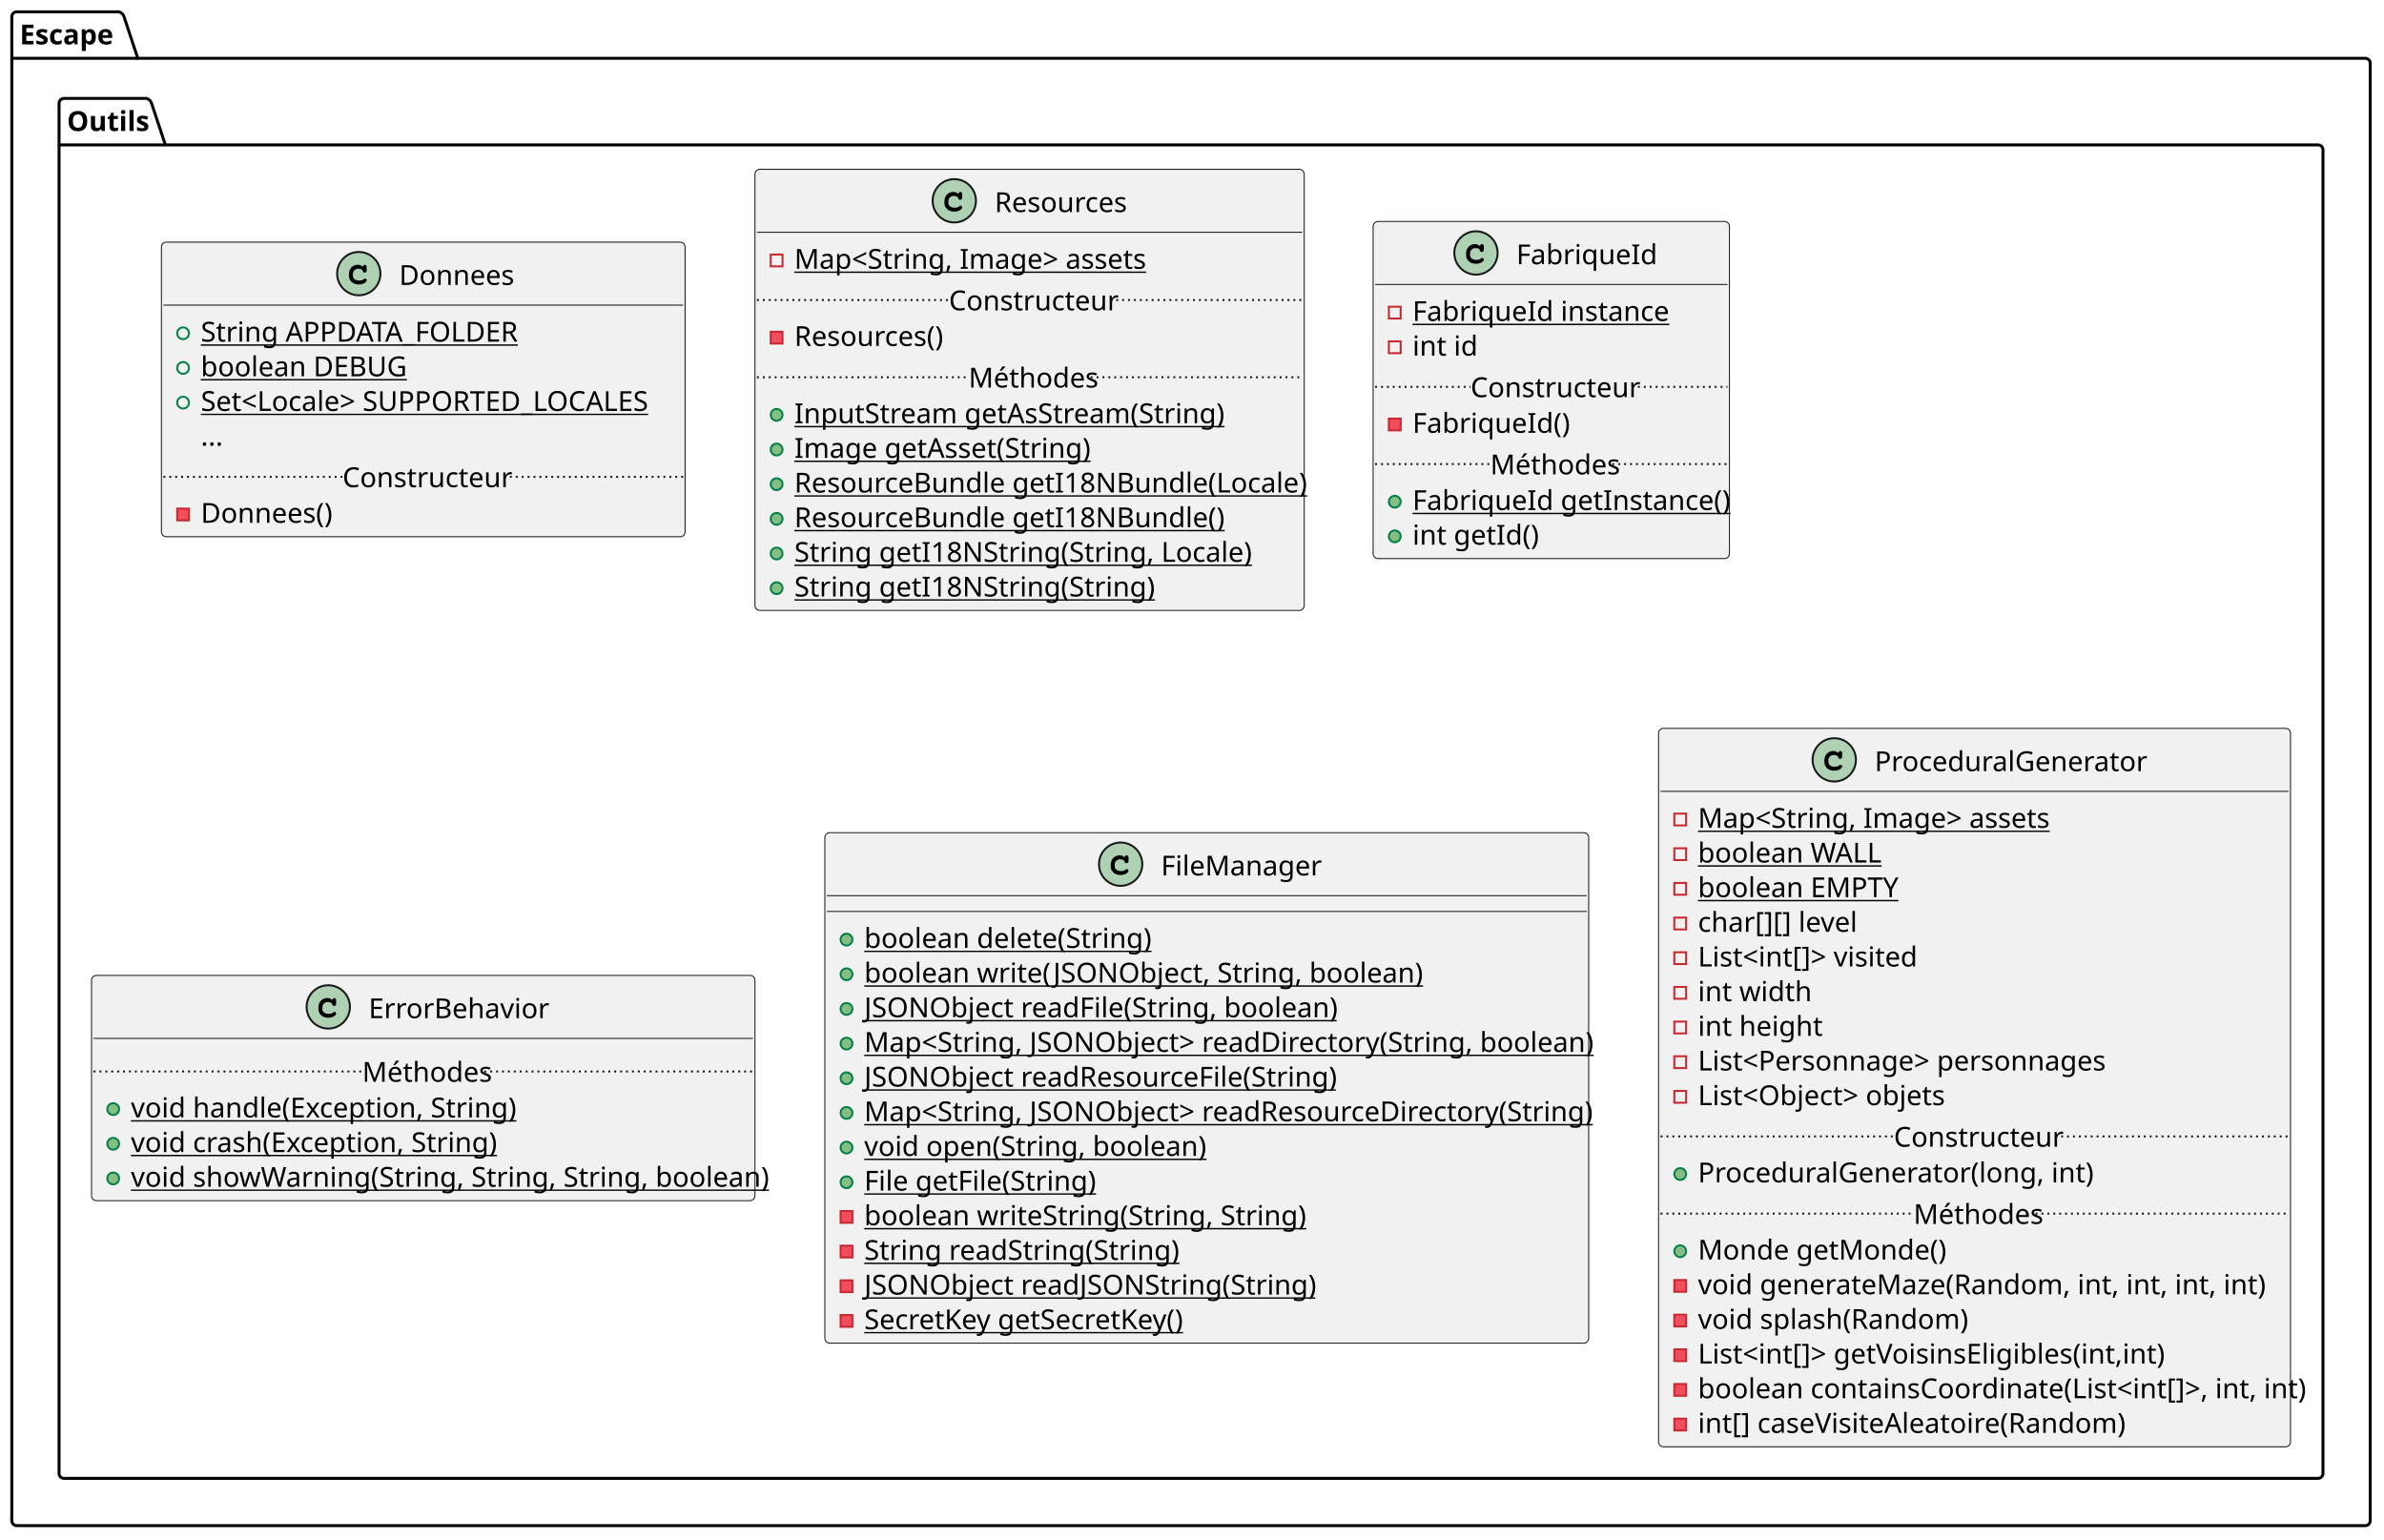
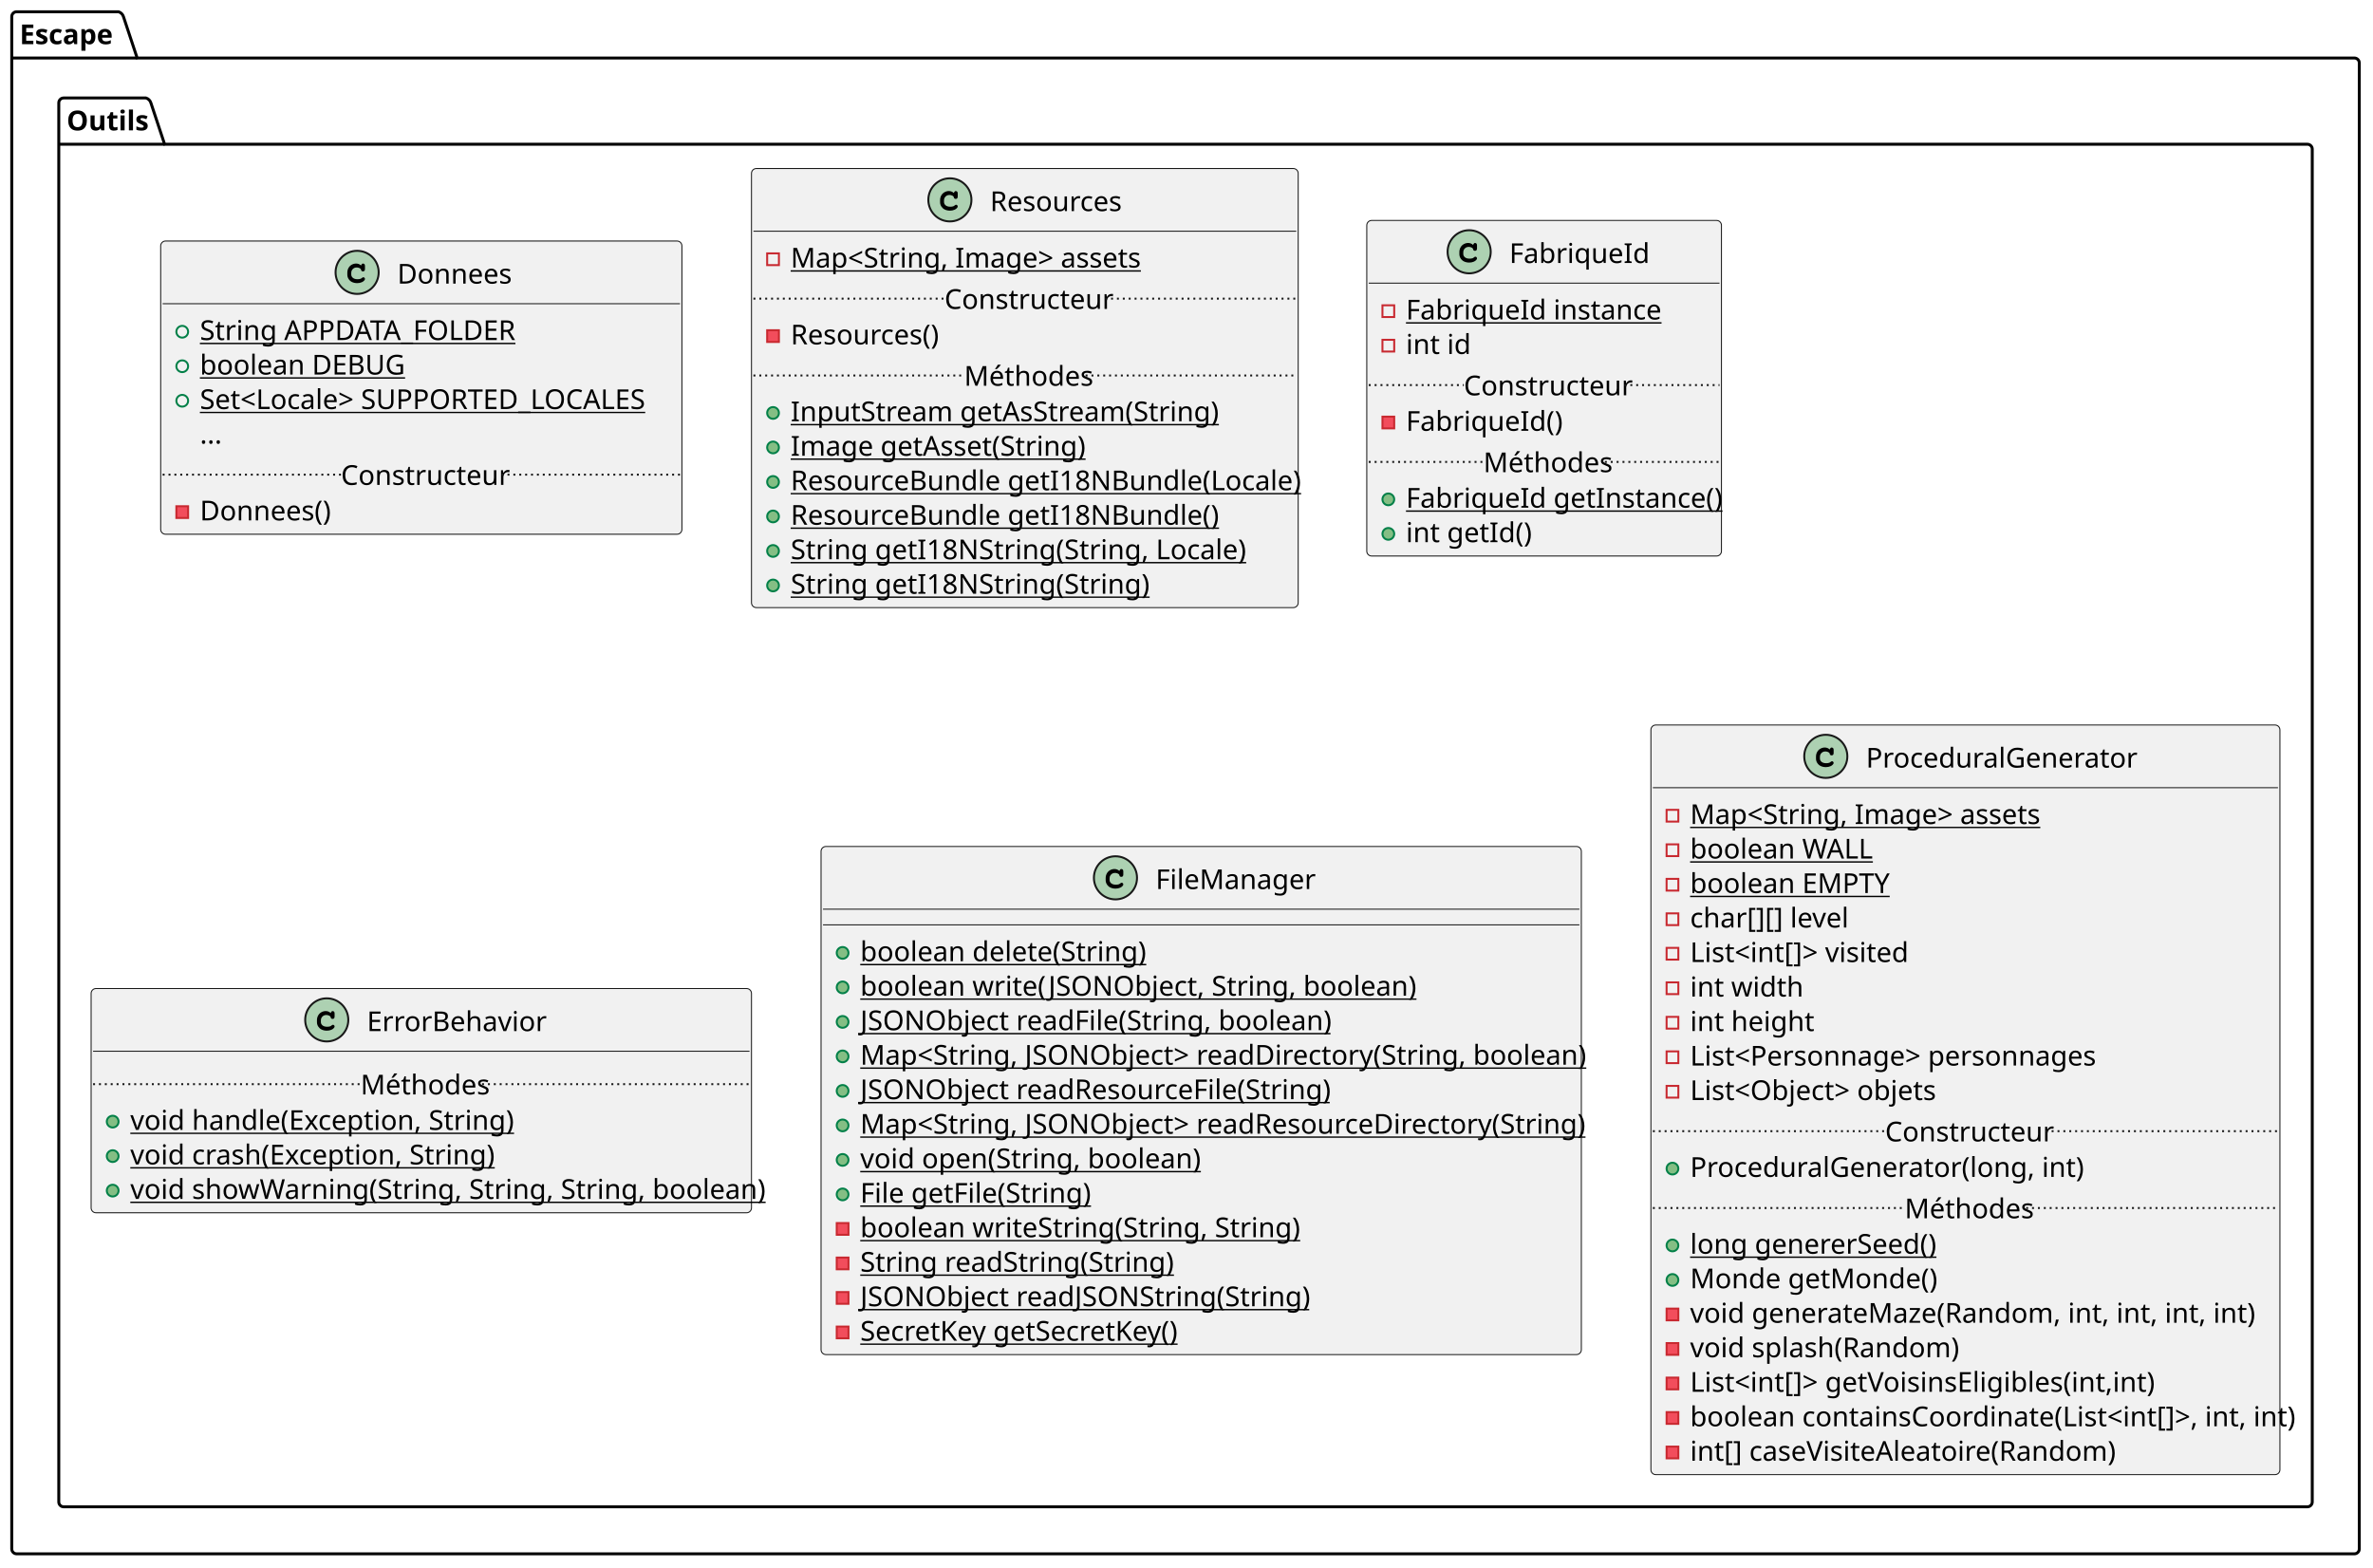
- <svg xmlns="http://www.w3.org/2000/svg" contentStyleType="text/css" height="782px" preserveAspectRatio="none" style="width:1211px;height:782px;background:#FFFFFF;" version="1.1" viewBox="0 0 1211 782" width="1211px" zoomAndPan="magnify">
+ <svg xmlns="http://www.w3.org/2000/svg" contentStyleType="text/css" height="800px" preserveAspectRatio="none" style="width:1211px;height:800px;background:#FFFFFF;" version="1.1" viewBox="0 0 1211 800" width="1211px" zoomAndPan="magnify">
  <defs />
  <g>
    <g id="cluster_Escape">
-       <path d="M8.5,6 L60.5,6 A3.75,3.75 0 0 1 63,8.5 L70,29.609 L1201.5,29.609 A2.5,2.5 0 0 1 1204,32.109 L1204,772.5 A2.5,2.5 0 0 1 1201.5,775 L8.5,775 A2.5,2.5 0 0 1 6,772.5 L6,8.5 A2.5,2.5 0 0 1 8.5,6 " fill="none" style="stroke:#000000;stroke-width:1.5;" />
+       <path d="M8.5,6 L60.5,6 A3.75,3.75 0 0 1 63,8.5 L70,29.609 L1201.5,29.609 A2.5,2.5 0 0 1 1204,32.109 L1204,790.5 A2.5,2.5 0 0 1 1201.5,793 L8.5,793 A2.5,2.5 0 0 1 6,790.5 L6,8.5 A2.5,2.5 0 0 1 8.5,6 " fill="none" style="stroke:#000000;stroke-width:1.5;" />
      <line style="stroke:#000000;stroke-width:1.5;" x1="6" x2="70" y1="29.609" y2="29.609" />
      <text fill="#000000" font-family="sans-serif" font-size="14" font-weight="bold" lengthAdjust="spacing" textLength="51" x="10" y="22.533">Escape</text>
    </g>
    <g id="cluster_Outils">
-       <path d="M32.5,50 L74.5,50 A3.75,3.75 0 0 1 77,52.5 L84,73.609 L1177.5,73.609 A2.5,2.5 0 0 1 1180,76.109 L1180,748.5 A2.5,2.5 0 0 1 1177.5,751 L32.5,751 A2.5,2.5 0 0 1 30,748.5 L30,52.5 A2.5,2.5 0 0 1 32.5,50 " fill="none" style="stroke:#000000;stroke-width:1.5;" />
+       <path d="M32.5,50 L74.5,50 A3.75,3.75 0 0 1 77,52.5 L84,73.609 L1177.5,73.609 A2.5,2.5 0 0 1 1180,76.109 L1180,766.5 A2.5,2.5 0 0 1 1177.5,769 L32.5,769 A2.5,2.5 0 0 1 30,766.5 L30,52.5 A2.5,2.5 0 0 1 32.5,50 " fill="none" style="stroke:#000000;stroke-width:1.5;" />
      <line style="stroke:#000000;stroke-width:1.5;" x1="30" x2="84" y1="73.609" y2="73.609" />
      <text fill="#000000" font-family="sans-serif" font-size="14" font-weight="bold" lengthAdjust="spacing" textLength="41" x="34" y="66.533">Outils</text>
    </g>
    <g id="elem_Donnees">
      <rect codeLine="3" fill="#F1F1F1" height="149.656" id="Donnees" rx="2.5" ry="2.5" style="stroke:#181818;stroke-width:0.5;" width="266" x="82" y="123" />
      <ellipse cx="182.25" cy="139" fill="#ADD1B2" rx="11" ry="11" style="stroke:#181818;stroke-width:1.0;" />
      <path d="M184.25,135.5 Q184.453,135 184.688,134.75 Q184.922,134.5 185.188,134.5 Q185.656,134.5 185.953,134.781 Q186.25,135.062 186.25,135.719 L186.25,137.281 Q186.25,137.938 185.969,138.219 Q185.688,138.5 185.25,138.5 Q184.859,138.5 184.609,138.328 Q184.359,138.156 184.25,137.703 Q184.203,137.391 184.031,137.219 Q183.719,136.891 183.156,136.703 Q182.594,136.5 182.031,136.5 Q181.328,136.5 180.734,136.781 Q180.156,137.062 179.703,137.688 Q179.25,138.312 179.25,139.172 L179.25,140.094 Q179.25,141.125 180.094,141.812 Q180.938,142.5 182.438,142.5 Q183.328,142.5 183.953,142.297 Q184.312,142.188 184.719,141.828 Q184.984,141.625 185.125,141.562 Q185.266,141.5 185.438,141.5 Q185.766,141.5 186,141.766 Q186.25,142.016 186.25,142.375 Q186.25,142.719 185.906,143.125 Q185.406,143.719 184.609,144.047 Q183.562,144.5 182.281,144.5 Q180.781,144.5 179.578,143.906 Q178.609,143.438 177.922,142.422 Q177.25,141.406 177.25,140.203 L177.25,139.109 Q177.25,137.859 177.844,136.766 Q178.453,135.672 179.5,135.094 Q180.562,134.5 181.75,134.5 Q182.469,134.5 183.094,134.75 Q183.719,135 184.25,135.5 Z " fill="#000000" />
      <text fill="#000000" font-family="sans-serif" font-size="14" lengthAdjust="spacing" textLength="57" x="202.75" y="144.728">Donnees</text>
      <line style="stroke:#181818;stroke-width:0.5;" x1="83" x2="347" y1="155" y2="155" />
      <ellipse cx="93" cy="169.305" fill="none" rx="3" ry="3" style="stroke:#038048;stroke-width:1.0;" />
      <text fill="#000000" font-family="sans-serif" font-size="14" lengthAdjust="spacing" text-decoration="underline" textLength="170" x="102" y="173.533">String APPDATA_FOLDER</text>
      <ellipse cx="93" cy="186.914" fill="none" rx="3" ry="3" style="stroke:#038048;stroke-width:1.0;" />
      <text fill="#000000" font-family="sans-serif" font-size="14" lengthAdjust="spacing" text-decoration="underline" textLength="103" x="102" y="191.143">boolean DEBUG</text>
      <ellipse cx="93" cy="204.523" fill="none" rx="3" ry="3" style="stroke:#038048;stroke-width:1.0;" />
      <text fill="#000000" font-family="sans-serif" font-size="14" lengthAdjust="spacing" text-decoration="underline" textLength="240" x="102" y="208.752">Set&lt;Locale&gt; SUPPORTED_LOCALES</text>
      <text fill="#000000" font-family="sans-serif" font-size="14" lengthAdjust="spacing" textLength="12" x="102" y="226.361">...</text>
      <rect fill="#F24D5C" height="6" style="stroke:#C82930;stroke-width:1.0;" width="6" x="90" y="258.352" />
      <text fill="#000000" font-family="sans-serif" font-size="14" lengthAdjust="spacing" textLength="67" x="102" y="265.58">Donnees()</text>
      <line style="stroke:#181818;stroke-width:1.0;stroke-dasharray:1.0,2.0;" x1="83" x2="174" y1="242.242" y2="242.242" />
      <text fill="#000000" font-family="sans-serif" font-size="14" lengthAdjust="spacing" textLength="82" x="174" y="247.471">Constructeur</text>
      <line style="stroke:#181818;stroke-width:1.0;stroke-dasharray:1.0,2.0;" x1="256" x2="347" y1="242.242" y2="242.242" />
    </g>
    <g id="elem_Resources">
      <rect codeLine="12" fill="#F1F1F1" height="224.094" id="Resources" rx="2.5" ry="2.5" style="stroke:#181818;stroke-width:0.5;" width="279" x="383.5" y="86" />
      <ellipse cx="484.75" cy="102" fill="#ADD1B2" rx="11" ry="11" style="stroke:#181818;stroke-width:1.0;" />
      <path d="M486.75,98.5 Q486.953,98 487.188,97.75 Q487.422,97.5 487.688,97.5 Q488.156,97.5 488.453,97.781 Q488.75,98.062 488.75,98.719 L488.75,100.281 Q488.75,100.938 488.469,101.219 Q488.188,101.5 487.75,101.5 Q487.359,101.5 487.109,101.328 Q486.859,101.156 486.75,100.703 Q486.703,100.391 486.531,100.219 Q486.219,99.891 485.656,99.703 Q485.094,99.5 484.531,99.5 Q483.828,99.5 483.234,99.781 Q482.656,100.062 482.203,100.688 Q481.75,101.312 481.75,102.172 L481.75,103.094 Q481.75,104.125 482.594,104.812 Q483.438,105.5 484.938,105.5 Q485.828,105.5 486.453,105.297 Q486.812,105.188 487.219,104.828 Q487.484,104.625 487.625,104.562 Q487.766,104.5 487.938,104.5 Q488.266,104.5 488.5,104.766 Q488.75,105.016 488.75,105.375 Q488.75,105.719 488.406,106.125 Q487.906,106.719 487.109,107.047 Q486.062,107.5 484.781,107.5 Q483.281,107.5 482.078,106.906 Q481.109,106.438 480.422,105.422 Q479.75,104.406 479.75,103.203 L479.75,102.109 Q479.75,100.859 480.344,99.766 Q480.953,98.672 482,98.094 Q483.062,97.5 484.25,97.5 Q484.969,97.5 485.594,97.75 Q486.219,98 486.75,98.5 Z " fill="#000000" />
      <text fill="#000000" font-family="sans-serif" font-size="14" lengthAdjust="spacing" textLength="68" x="505.25" y="107.728">Resources</text>
      <line style="stroke:#181818;stroke-width:0.5;" x1="384.5" x2="661.5" y1="118" y2="118" />
      <rect fill="none" height="6" style="stroke:#C82930;stroke-width:1.0;" width="6" x="391.5" y="129.305" />
      <text fill="#000000" font-family="sans-serif" font-size="14" lengthAdjust="spacing" text-decoration="underline" textLength="171" x="403.5" y="136.533">Map&lt;String, Image&gt; assets</text>
      <rect fill="#F24D5C" height="6" style="stroke:#C82930;stroke-width:1.0;" width="6" x="391.5" y="168.523" />
      <text fill="#000000" font-family="sans-serif" font-size="14" lengthAdjust="spacing" textLength="78" x="403.5" y="175.752">Resources()</text>
      <line style="stroke:#181818;stroke-width:1.0;stroke-dasharray:1.0,2.0;" x1="384.5" x2="482" y1="152.414" y2="152.414" />
      <text fill="#000000" font-family="sans-serif" font-size="14" lengthAdjust="spacing" textLength="82" x="482" y="157.643">Constructeur</text>
      <line style="stroke:#181818;stroke-width:1.0;stroke-dasharray:1.0,2.0;" x1="564" x2="661.5" y1="152.414" y2="152.414" />
      <ellipse cx="394.5" cy="210.742" fill="#84BE84" rx="3" ry="3" style="stroke:#038048;stroke-width:1.0;" />
      <text fill="#000000" font-family="sans-serif" font-size="14" lengthAdjust="spacing" text-decoration="underline" textLength="208" x="403.5" y="214.971">InputStream getAsStream(String)</text>
      <ellipse cx="394.5" cy="228.352" fill="#84BE84" rx="3" ry="3" style="stroke:#038048;stroke-width:1.0;" />
      <text fill="#000000" font-family="sans-serif" font-size="14" lengthAdjust="spacing" text-decoration="underline" textLength="144" x="403.5" y="232.58">Image getAsset(String)</text>
      <ellipse cx="394.5" cy="245.961" fill="#84BE84" rx="3" ry="3" style="stroke:#038048;stroke-width:1.0;" />
      <text fill="#000000" font-family="sans-serif" font-size="14" lengthAdjust="spacing" text-decoration="underline" textLength="253" x="403.5" y="250.19">ResourceBundle getI18NBundle(Locale)</text>
      <ellipse cx="394.5" cy="263.57" fill="#84BE84" rx="3" ry="3" style="stroke:#038048;stroke-width:1.0;" />
      <text fill="#000000" font-family="sans-serif" font-size="14" lengthAdjust="spacing" text-decoration="underline" textLength="211" x="403.5" y="267.799">ResourceBundle getI18NBundle()</text>
      <ellipse cx="394.5" cy="281.18" fill="#84BE84" rx="3" ry="3" style="stroke:#038048;stroke-width:1.0;" />
      <text fill="#000000" font-family="sans-serif" font-size="14" lengthAdjust="spacing" text-decoration="underline" textLength="223" x="403.5" y="285.408">String getI18NString(String, Locale)</text>
      <ellipse cx="394.5" cy="298.789" fill="#84BE84" rx="3" ry="3" style="stroke:#038048;stroke-width:1.0;" />
      <text fill="#000000" font-family="sans-serif" font-size="14" lengthAdjust="spacing" text-decoration="underline" textLength="173" x="403.5" y="303.018">String getI18NString(String)</text>
      <line style="stroke:#181818;stroke-width:1.0;stroke-dasharray:1.0,2.0;" x1="384.5" x2="492" y1="191.633" y2="191.633" />
      <text fill="#000000" font-family="sans-serif" font-size="14" lengthAdjust="spacing" textLength="62" x="492" y="196.861">Méthodes</text>
      <line style="stroke:#181818;stroke-width:1.0;stroke-dasharray:1.0,2.0;" x1="554" x2="661.5" y1="191.633" y2="191.633" />
    </g>
    <g id="elem_FabriqueId">
      <rect codeLine="25" fill="#F1F1F1" height="171.266" id="FabriqueId" rx="2.5" ry="2.5" style="stroke:#181818;stroke-width:0.5;" width="181" x="697.5" y="112.5" />
      <ellipse cx="749.75" cy="128.5" fill="#ADD1B2" rx="11" ry="11" style="stroke:#181818;stroke-width:1.0;" />
      <path d="M751.75,125 Q751.953,124.5 752.188,124.25 Q752.422,124 752.688,124 Q753.156,124 753.453,124.281 Q753.75,124.562 753.75,125.219 L753.75,126.781 Q753.75,127.438 753.469,127.719 Q753.188,128 752.75,128 Q752.359,128 752.109,127.828 Q751.859,127.656 751.75,127.203 Q751.703,126.891 751.531,126.719 Q751.219,126.391 750.656,126.203 Q750.094,126 749.531,126 Q748.828,126 748.234,126.281 Q747.656,126.562 747.203,127.188 Q746.75,127.812 746.75,128.672 L746.75,129.594 Q746.75,130.625 747.594,131.312 Q748.438,132 749.938,132 Q750.828,132 751.453,131.797 Q751.812,131.688 752.219,131.328 Q752.484,131.125 752.625,131.062 Q752.766,131 752.938,131 Q753.266,131 753.5,131.266 Q753.75,131.516 753.75,131.875 Q753.75,132.219 753.406,132.625 Q752.906,133.219 752.109,133.547 Q751.062,134 749.781,134 Q748.281,134 747.078,133.406 Q746.109,132.938 745.422,131.922 Q744.75,130.906 744.75,129.703 L744.75,128.609 Q744.75,127.359 745.344,126.266 Q745.953,125.172 747,124.594 Q748.062,124 749.25,124 Q749.969,124 750.594,124.25 Q751.219,124.5 751.75,125 Z " fill="#000000" />
      <text fill="#000000" font-family="sans-serif" font-size="14" lengthAdjust="spacing" textLength="68" x="770.25" y="134.228">FabriqueId</text>
      <line style="stroke:#181818;stroke-width:0.5;" x1="698.5" x2="877.5" y1="144.5" y2="144.5" />
      <rect fill="none" height="6" style="stroke:#C82930;stroke-width:1.0;" width="6" x="705.5" y="155.805" />
      <text fill="#000000" font-family="sans-serif" font-size="14" lengthAdjust="spacing" text-decoration="underline" textLength="125" x="717.5" y="163.033">FabriqueId instance</text>
      <rect fill="none" height="6" style="stroke:#C82930;stroke-width:1.0;" width="6" x="705.5" y="173.414" />
      <text fill="#000000" font-family="sans-serif" font-size="14" lengthAdjust="spacing" textLength="30" x="717.5" y="180.643">int id</text>
      <rect fill="#F24D5C" height="6" style="stroke:#C82930;stroke-width:1.0;" width="6" x="705.5" y="212.633" />
      <text fill="#000000" font-family="sans-serif" font-size="14" lengthAdjust="spacing" textLength="78" x="717.5" y="219.861">FabriqueId()</text>
      <line style="stroke:#181818;stroke-width:1.0;stroke-dasharray:1.0,2.0;" x1="698.5" x2="747" y1="196.523" y2="196.523" />
      <text fill="#000000" font-family="sans-serif" font-size="14" lengthAdjust="spacing" textLength="82" x="747" y="201.752">Constructeur</text>
      <line style="stroke:#181818;stroke-width:1.0;stroke-dasharray:1.0,2.0;" x1="829" x2="877.5" y1="196.523" y2="196.523" />
      <ellipse cx="708.5" cy="254.852" fill="#84BE84" rx="3" ry="3" style="stroke:#038048;stroke-width:1.0;" />
      <text fill="#000000" font-family="sans-serif" font-size="14" lengthAdjust="spacing" text-decoration="underline" textLength="155" x="717.5" y="259.08">FabriqueId getInstance()</text>
      <ellipse cx="708.5" cy="272.461" fill="#84BE84" rx="3" ry="3" style="stroke:#038048;stroke-width:1.0;" />
      <text fill="#000000" font-family="sans-serif" font-size="14" lengthAdjust="spacing" textLength="60" x="717.5" y="276.69">int getId()</text>
      <line style="stroke:#181818;stroke-width:1.0;stroke-dasharray:1.0,2.0;" x1="698.5" x2="757" y1="235.742" y2="235.742" />
      <text fill="#000000" font-family="sans-serif" font-size="14" lengthAdjust="spacing" textLength="62" x="757" y="240.971">Méthodes</text>
      <line style="stroke:#181818;stroke-width:1.0;stroke-dasharray:1.0,2.0;" x1="819" x2="877.5" y1="235.742" y2="235.742" />
    </g>
    <g id="elem_ErrorBehavior">
-       <rect codeLine="35" fill="#F1F1F1" height="114.438" id="ErrorBehavior" rx="2.5" ry="2.5" style="stroke:#181818;stroke-width:0.5;" width="337" x="46.5" y="495.5" />
-       <ellipse cx="166.75" cy="511.5" fill="#ADD1B2" rx="11" ry="11" style="stroke:#181818;stroke-width:1.0;" />
-       <path d="M168.75,508 Q168.953,507.5 169.188,507.25 Q169.422,507 169.688,507 Q170.156,507 170.453,507.281 Q170.75,507.562 170.75,508.219 L170.75,509.781 Q170.75,510.438 170.469,510.719 Q170.188,511 169.75,511 Q169.359,511 169.109,510.828 Q168.859,510.656 168.75,510.203 Q168.703,509.891 168.531,509.719 Q168.219,509.391 167.656,509.203 Q167.094,509 166.531,509 Q165.828,509 165.234,509.281 Q164.656,509.562 164.203,510.188 Q163.75,510.812 163.75,511.672 L163.75,512.594 Q163.75,513.625 164.594,514.312 Q165.438,515 166.938,515 Q167.828,515 168.453,514.797 Q168.812,514.688 169.219,514.328 Q169.484,514.125 169.625,514.062 Q169.766,514 169.938,514 Q170.266,514 170.5,514.266 Q170.75,514.516 170.75,514.875 Q170.75,515.219 170.406,515.625 Q169.906,516.219 169.109,516.547 Q168.062,517 166.781,517 Q165.281,517 164.078,516.406 Q163.109,515.938 162.422,514.922 Q161.75,513.906 161.75,512.703 L161.75,511.609 Q161.75,510.359 162.344,509.266 Q162.953,508.172 164,507.594 Q165.062,507 166.25,507 Q166.969,507 167.594,507.25 Q168.219,507.5 168.75,508 Z " fill="#000000" />
-       <text fill="#000000" font-family="sans-serif" font-size="14" lengthAdjust="spacing" textLength="88" x="187.25" y="517.229">ErrorBehavior</text>
-       <line style="stroke:#181818;stroke-width:0.5;" x1="47.5" x2="382.5" y1="527.5" y2="527.5" />
-       <ellipse cx="57.5" cy="563.414" fill="#84BE84" rx="3" ry="3" style="stroke:#038048;stroke-width:1.0;" />
-       <text fill="#000000" font-family="sans-serif" font-size="14" lengthAdjust="spacing" text-decoration="underline" textLength="189" x="66.5" y="567.643">void handle(Exception, String)</text>
-       <ellipse cx="57.5" cy="581.023" fill="#84BE84" rx="3" ry="3" style="stroke:#038048;stroke-width:1.0;" />
-       <text fill="#000000" font-family="sans-serif" font-size="14" lengthAdjust="spacing" text-decoration="underline" textLength="181" x="66.5" y="585.252">void crash(Exception, String)</text>
-       <ellipse cx="57.5" cy="598.633" fill="#84BE84" rx="3" ry="3" style="stroke:#038048;stroke-width:1.0;" />
-       <text fill="#000000" font-family="sans-serif" font-size="14" lengthAdjust="spacing" text-decoration="underline" textLength="311" x="66.5" y="602.861">void showWarning(String, String, String, boolean)</text>
-       <line style="stroke:#181818;stroke-width:1.0;stroke-dasharray:1.0,2.0;" x1="47.5" x2="184" y1="544.305" y2="544.305" />
-       <text fill="#000000" font-family="sans-serif" font-size="14" lengthAdjust="spacing" textLength="62" x="184" y="549.533">Méthodes</text>
-       <line style="stroke:#181818;stroke-width:1.0;stroke-dasharray:1.0,2.0;" x1="246" x2="382.5" y1="544.305" y2="544.305" />
+       <rect codeLine="35" fill="#F1F1F1" height="114.438" id="ErrorBehavior" rx="2.5" ry="2.5" style="stroke:#181818;stroke-width:0.5;" width="337" x="46.5" y="504.5" />
+       <ellipse cx="166.75" cy="520.5" fill="#ADD1B2" rx="11" ry="11" style="stroke:#181818;stroke-width:1.0;" />
+       <path d="M168.75,517 Q168.953,516.5 169.188,516.25 Q169.422,516 169.688,516 Q170.156,516 170.453,516.281 Q170.75,516.562 170.75,517.219 L170.75,518.781 Q170.75,519.438 170.469,519.719 Q170.188,520 169.75,520 Q169.359,520 169.109,519.828 Q168.859,519.656 168.75,519.203 Q168.703,518.891 168.531,518.719 Q168.219,518.391 167.656,518.203 Q167.094,518 166.531,518 Q165.828,518 165.234,518.281 Q164.656,518.562 164.203,519.188 Q163.75,519.812 163.75,520.672 L163.75,521.594 Q163.75,522.625 164.594,523.312 Q165.438,524 166.938,524 Q167.828,524 168.453,523.797 Q168.812,523.688 169.219,523.328 Q169.484,523.125 169.625,523.062 Q169.766,523 169.938,523 Q170.266,523 170.5,523.266 Q170.75,523.516 170.75,523.875 Q170.75,524.219 170.406,524.625 Q169.906,525.219 169.109,525.547 Q168.062,526 166.781,526 Q165.281,526 164.078,525.406 Q163.109,524.938 162.422,523.922 Q161.75,522.906 161.75,521.703 L161.75,520.609 Q161.75,519.359 162.344,518.266 Q162.953,517.172 164,516.594 Q165.062,516 166.25,516 Q166.969,516 167.594,516.25 Q168.219,516.5 168.75,517 Z " fill="#000000" />
+       <text fill="#000000" font-family="sans-serif" font-size="14" lengthAdjust="spacing" textLength="88" x="187.25" y="526.229">ErrorBehavior</text>
+       <line style="stroke:#181818;stroke-width:0.5;" x1="47.5" x2="382.5" y1="536.5" y2="536.5" />
+       <ellipse cx="57.5" cy="572.414" fill="#84BE84" rx="3" ry="3" style="stroke:#038048;stroke-width:1.0;" />
+       <text fill="#000000" font-family="sans-serif" font-size="14" lengthAdjust="spacing" text-decoration="underline" textLength="189" x="66.5" y="576.643">void handle(Exception, String)</text>
+       <ellipse cx="57.5" cy="590.023" fill="#84BE84" rx="3" ry="3" style="stroke:#038048;stroke-width:1.0;" />
+       <text fill="#000000" font-family="sans-serif" font-size="14" lengthAdjust="spacing" text-decoration="underline" textLength="181" x="66.5" y="594.252">void crash(Exception, String)</text>
+       <ellipse cx="57.5" cy="607.633" fill="#84BE84" rx="3" ry="3" style="stroke:#038048;stroke-width:1.0;" />
+       <text fill="#000000" font-family="sans-serif" font-size="14" lengthAdjust="spacing" text-decoration="underline" textLength="311" x="66.5" y="611.861">void showWarning(String, String, String, boolean)</text>
+       <line style="stroke:#181818;stroke-width:1.0;stroke-dasharray:1.0,2.0;" x1="47.5" x2="184" y1="553.305" y2="553.305" />
+       <text fill="#000000" font-family="sans-serif" font-size="14" lengthAdjust="spacing" textLength="62" x="184" y="558.533">Méthodes</text>
+       <line style="stroke:#181818;stroke-width:1.0;stroke-dasharray:1.0,2.0;" x1="246" x2="382.5" y1="553.305" y2="553.305" />
    </g>
    <g id="elem_FileManager">
-       <rect codeLine="42" fill="#F1F1F1" height="259.312" id="FileManager" rx="2.5" ry="2.5" style="stroke:#181818;stroke-width:0.5;" width="388" x="419" y="423" />
-       <ellipse cx="569.25" cy="439" fill="#ADD1B2" rx="11" ry="11" style="stroke:#181818;stroke-width:1.0;" />
-       <path d="M571.25,435.5 Q571.453,435 571.688,434.75 Q571.922,434.5 572.188,434.5 Q572.656,434.5 572.953,434.781 Q573.25,435.062 573.25,435.719 L573.25,437.281 Q573.25,437.938 572.969,438.219 Q572.688,438.5 572.25,438.5 Q571.859,438.5 571.609,438.328 Q571.359,438.156 571.25,437.703 Q571.203,437.391 571.031,437.219 Q570.719,436.891 570.156,436.703 Q569.594,436.5 569.031,436.5 Q568.328,436.5 567.734,436.781 Q567.156,437.062 566.703,437.688 Q566.25,438.312 566.25,439.172 L566.25,440.094 Q566.25,441.125 567.094,441.812 Q567.938,442.5 569.438,442.5 Q570.328,442.5 570.953,442.297 Q571.312,442.188 571.719,441.828 Q571.984,441.625 572.125,441.562 Q572.266,441.5 572.438,441.5 Q572.766,441.5 573,441.766 Q573.25,442.016 573.25,442.375 Q573.25,442.719 572.906,443.125 Q572.406,443.719 571.609,444.047 Q570.562,444.5 569.281,444.5 Q567.781,444.5 566.578,443.906 Q565.609,443.438 564.922,442.422 Q564.25,441.406 564.25,440.203 L564.25,439.109 Q564.25,437.859 564.844,436.766 Q565.453,435.672 566.5,435.094 Q567.562,434.5 568.75,434.5 Q569.469,434.5 570.094,434.75 Q570.719,435 571.25,435.5 Z " fill="#000000" />
-       <text fill="#000000" font-family="sans-serif" font-size="14" lengthAdjust="spacing" textLength="79" x="589.75" y="444.728">FileManager</text>
-       <line style="stroke:#181818;stroke-width:0.5;" x1="420" x2="806" y1="455" y2="455" />
-       <line style="stroke:#181818;stroke-width:0.5;" x1="420" x2="806" y1="463" y2="463" />
-       <ellipse cx="430" cy="477.305" fill="#84BE84" rx="3" ry="3" style="stroke:#038048;stroke-width:1.0;" />
-       <text fill="#000000" font-family="sans-serif" font-size="14" lengthAdjust="spacing" text-decoration="underline" textLength="141" x="439" y="481.533">boolean delete(String)</text>
-       <ellipse cx="430" cy="494.914" fill="#84BE84" rx="3" ry="3" style="stroke:#038048;stroke-width:1.0;" />
-       <text fill="#000000" font-family="sans-serif" font-size="14" lengthAdjust="spacing" text-decoration="underline" textLength="274" x="439" y="499.143">boolean write(JSONObject, String, boolean)</text>
-       <ellipse cx="430" cy="512.523" fill="#84BE84" rx="3" ry="3" style="stroke:#038048;stroke-width:1.0;" />
-       <text fill="#000000" font-family="sans-serif" font-size="14" lengthAdjust="spacing" text-decoration="underline" textLength="238" x="439" y="516.752">JSONObject readFile(String, boolean)</text>
-       <ellipse cx="430" cy="530.133" fill="#84BE84" rx="3" ry="3" style="stroke:#038048;stroke-width:1.0;" />
-       <text fill="#000000" font-family="sans-serif" font-size="14" lengthAdjust="spacing" text-decoration="underline" textLength="360" x="439" y="534.361">Map&lt;String, JSONObject&gt; readDirectory(String, boolean)</text>
-       <ellipse cx="430" cy="547.742" fill="#84BE84" rx="3" ry="3" style="stroke:#038048;stroke-width:1.0;" />
-       <text fill="#000000" font-family="sans-serif" font-size="14" lengthAdjust="spacing" text-decoration="underline" textLength="240" x="439" y="551.971">JSONObject readResourceFile(String)</text>
-       <ellipse cx="430" cy="565.352" fill="#84BE84" rx="3" ry="3" style="stroke:#038048;stroke-width:1.0;" />
-       <text fill="#000000" font-family="sans-serif" font-size="14" lengthAdjust="spacing" text-decoration="underline" textLength="362" x="439" y="569.58">Map&lt;String, JSONObject&gt; readResourceDirectory(String)</text>
-       <ellipse cx="430" cy="582.961" fill="#84BE84" rx="3" ry="3" style="stroke:#038048;stroke-width:1.0;" />
-       <text fill="#000000" font-family="sans-serif" font-size="14" lengthAdjust="spacing" text-decoration="underline" textLength="168" x="439" y="587.189">void open(String, boolean)</text>
-       <ellipse cx="430" cy="600.57" fill="#84BE84" rx="3" ry="3" style="stroke:#038048;stroke-width:1.0;" />
-       <text fill="#000000" font-family="sans-serif" font-size="14" lengthAdjust="spacing" text-decoration="underline" textLength="117" x="439" y="604.799">File getFile(String)</text>
-       <rect fill="#F24D5C" height="6" style="stroke:#C82930;stroke-width:1.0;" width="6" x="427" y="615.18" />
-       <text fill="#000000" font-family="sans-serif" font-size="14" lengthAdjust="spacing" text-decoration="underline" textLength="213" x="439" y="622.408">boolean writeString(String, String)</text>
-       <rect fill="#F24D5C" height="6" style="stroke:#C82930;stroke-width:1.0;" width="6" x="427" y="632.789" />
-       <text fill="#000000" font-family="sans-serif" font-size="14" lengthAdjust="spacing" text-decoration="underline" textLength="154" x="439" y="640.018">String readString(String)</text>
-       <rect fill="#F24D5C" height="6" style="stroke:#C82930;stroke-width:1.0;" width="6" x="427" y="650.398" />
-       <text fill="#000000" font-family="sans-serif" font-size="14" lengthAdjust="spacing" text-decoration="underline" textLength="228" x="439" y="657.627">JSONObject readJSONString(String)</text>
-       <rect fill="#F24D5C" height="6" style="stroke:#C82930;stroke-width:1.0;" width="6" x="427" y="668.008" />
-       <text fill="#000000" font-family="sans-serif" font-size="14" lengthAdjust="spacing" text-decoration="underline" textLength="164" x="439" y="675.236">SecretKey getSecretKey()</text>
+       <rect codeLine="42" fill="#F1F1F1" height="259.312" id="FileManager" rx="2.5" ry="2.5" style="stroke:#181818;stroke-width:0.5;" width="388" x="419" y="432" />
+       <ellipse cx="569.25" cy="448" fill="#ADD1B2" rx="11" ry="11" style="stroke:#181818;stroke-width:1.0;" />
+       <path d="M571.25,444.5 Q571.453,444 571.688,443.75 Q571.922,443.5 572.188,443.5 Q572.656,443.5 572.953,443.781 Q573.25,444.062 573.25,444.719 L573.25,446.281 Q573.25,446.938 572.969,447.219 Q572.688,447.5 572.25,447.5 Q571.859,447.5 571.609,447.328 Q571.359,447.156 571.25,446.703 Q571.203,446.391 571.031,446.219 Q570.719,445.891 570.156,445.703 Q569.594,445.5 569.031,445.5 Q568.328,445.5 567.734,445.781 Q567.156,446.062 566.703,446.688 Q566.25,447.312 566.25,448.172 L566.25,449.094 Q566.25,450.125 567.094,450.812 Q567.938,451.5 569.438,451.5 Q570.328,451.5 570.953,451.297 Q571.312,451.188 571.719,450.828 Q571.984,450.625 572.125,450.562 Q572.266,450.5 572.438,450.5 Q572.766,450.5 573,450.766 Q573.25,451.016 573.25,451.375 Q573.25,451.719 572.906,452.125 Q572.406,452.719 571.609,453.047 Q570.562,453.5 569.281,453.5 Q567.781,453.5 566.578,452.906 Q565.609,452.438 564.922,451.422 Q564.25,450.406 564.25,449.203 L564.25,448.109 Q564.25,446.859 564.844,445.766 Q565.453,444.672 566.5,444.094 Q567.562,443.5 568.75,443.5 Q569.469,443.5 570.094,443.75 Q570.719,444 571.25,444.5 Z " fill="#000000" />
+       <text fill="#000000" font-family="sans-serif" font-size="14" lengthAdjust="spacing" textLength="79" x="589.75" y="453.728">FileManager</text>
+       <line style="stroke:#181818;stroke-width:0.5;" x1="420" x2="806" y1="464" y2="464" />
+       <line style="stroke:#181818;stroke-width:0.5;" x1="420" x2="806" y1="472" y2="472" />
+       <ellipse cx="430" cy="486.305" fill="#84BE84" rx="3" ry="3" style="stroke:#038048;stroke-width:1.0;" />
+       <text fill="#000000" font-family="sans-serif" font-size="14" lengthAdjust="spacing" text-decoration="underline" textLength="141" x="439" y="490.533">boolean delete(String)</text>
+       <ellipse cx="430" cy="503.914" fill="#84BE84" rx="3" ry="3" style="stroke:#038048;stroke-width:1.0;" />
+       <text fill="#000000" font-family="sans-serif" font-size="14" lengthAdjust="spacing" text-decoration="underline" textLength="274" x="439" y="508.143">boolean write(JSONObject, String, boolean)</text>
+       <ellipse cx="430" cy="521.523" fill="#84BE84" rx="3" ry="3" style="stroke:#038048;stroke-width:1.0;" />
+       <text fill="#000000" font-family="sans-serif" font-size="14" lengthAdjust="spacing" text-decoration="underline" textLength="238" x="439" y="525.752">JSONObject readFile(String, boolean)</text>
+       <ellipse cx="430" cy="539.133" fill="#84BE84" rx="3" ry="3" style="stroke:#038048;stroke-width:1.0;" />
+       <text fill="#000000" font-family="sans-serif" font-size="14" lengthAdjust="spacing" text-decoration="underline" textLength="360" x="439" y="543.361">Map&lt;String, JSONObject&gt; readDirectory(String, boolean)</text>
+       <ellipse cx="430" cy="556.742" fill="#84BE84" rx="3" ry="3" style="stroke:#038048;stroke-width:1.0;" />
+       <text fill="#000000" font-family="sans-serif" font-size="14" lengthAdjust="spacing" text-decoration="underline" textLength="240" x="439" y="560.971">JSONObject readResourceFile(String)</text>
+       <ellipse cx="430" cy="574.352" fill="#84BE84" rx="3" ry="3" style="stroke:#038048;stroke-width:1.0;" />
+       <text fill="#000000" font-family="sans-serif" font-size="14" lengthAdjust="spacing" text-decoration="underline" textLength="362" x="439" y="578.58">Map&lt;String, JSONObject&gt; readResourceDirectory(String)</text>
+       <ellipse cx="430" cy="591.961" fill="#84BE84" rx="3" ry="3" style="stroke:#038048;stroke-width:1.0;" />
+       <text fill="#000000" font-family="sans-serif" font-size="14" lengthAdjust="spacing" text-decoration="underline" textLength="168" x="439" y="596.189">void open(String, boolean)</text>
+       <ellipse cx="430" cy="609.57" fill="#84BE84" rx="3" ry="3" style="stroke:#038048;stroke-width:1.0;" />
+       <text fill="#000000" font-family="sans-serif" font-size="14" lengthAdjust="spacing" text-decoration="underline" textLength="117" x="439" y="613.799">File getFile(String)</text>
+       <rect fill="#F24D5C" height="6" style="stroke:#C82930;stroke-width:1.0;" width="6" x="427" y="624.18" />
+       <text fill="#000000" font-family="sans-serif" font-size="14" lengthAdjust="spacing" text-decoration="underline" textLength="213" x="439" y="631.408">boolean writeString(String, String)</text>
+       <rect fill="#F24D5C" height="6" style="stroke:#C82930;stroke-width:1.0;" width="6" x="427" y="641.789" />
+       <text fill="#000000" font-family="sans-serif" font-size="14" lengthAdjust="spacing" text-decoration="underline" textLength="154" x="439" y="649.018">String readString(String)</text>
+       <rect fill="#F24D5C" height="6" style="stroke:#C82930;stroke-width:1.0;" width="6" x="427" y="659.398" />
+       <text fill="#000000" font-family="sans-serif" font-size="14" lengthAdjust="spacing" text-decoration="underline" textLength="228" x="439" y="666.627">JSONObject readJSONString(String)</text>
+       <rect fill="#F24D5C" height="6" style="stroke:#C82930;stroke-width:1.0;" width="6" x="427" y="677.008" />
+       <text fill="#000000" font-family="sans-serif" font-size="14" lengthAdjust="spacing" text-decoration="underline" textLength="164" x="439" y="684.236">SecretKey getSecretKey()</text>
    </g>
    <g id="elem_ProceduralGenerator">
-       <rect codeLine="57" fill="#F1F1F1" height="364.969" id="ProceduralGenerator" rx="2.5" ry="2.5" style="stroke:#181818;stroke-width:0.5;" width="321" x="842.5" y="370" />
+       <rect codeLine="57" fill="#F1F1F1" height="382.578" id="ProceduralGenerator" rx="2.5" ry="2.5" style="stroke:#181818;stroke-width:0.5;" width="321" x="842.5" y="370" />
      <ellipse cx="931.75" cy="386" fill="#ADD1B2" rx="11" ry="11" style="stroke:#181818;stroke-width:1.0;" />
      <path d="M933.75,382.5 Q933.953,382 934.188,381.75 Q934.422,381.5 934.688,381.5 Q935.156,381.5 935.453,381.781 Q935.75,382.062 935.75,382.719 L935.75,384.281 Q935.75,384.938 935.469,385.219 Q935.188,385.5 934.75,385.5 Q934.359,385.5 934.109,385.328 Q933.859,385.156 933.75,384.703 Q933.703,384.391 933.531,384.219 Q933.219,383.891 932.656,383.703 Q932.094,383.5 931.531,383.5 Q930.828,383.5 930.234,383.781 Q929.656,384.062 929.203,384.688 Q928.75,385.312 928.75,386.172 L928.75,387.094 Q928.75,388.125 929.594,388.812 Q930.438,389.5 931.938,389.5 Q932.828,389.5 933.453,389.297 Q933.812,389.188 934.219,388.828 Q934.484,388.625 934.625,388.562 Q934.766,388.5 934.938,388.5 Q935.266,388.5 935.5,388.766 Q935.75,389.016 935.75,389.375 Q935.75,389.719 935.406,390.125 Q934.906,390.719 934.109,391.047 Q933.062,391.5 931.781,391.5 Q930.281,391.5 929.078,390.906 Q928.109,390.438 927.422,389.422 Q926.75,388.406 926.75,387.203 L926.75,386.109 Q926.75,384.859 927.344,383.766 Q927.953,382.672 929,382.094 Q930.062,381.5 931.25,381.5 Q931.969,381.5 932.594,381.75 Q933.219,382 933.75,382.5 Z " fill="#000000" />
      <text fill="#000000" font-family="sans-serif" font-size="14" lengthAdjust="spacing" textLength="134" x="952.25" y="391.728">ProceduralGenerator</text>
      <line style="stroke:#181818;stroke-width:0.5;" x1="843.5" x2="1162.5" y1="402" y2="402" />
      <rect fill="none" height="6" style="stroke:#C82930;stroke-width:1.0;" width="6" x="850.5" y="413.305" />
      <text fill="#000000" font-family="sans-serif" font-size="14" lengthAdjust="spacing" text-decoration="underline" textLength="171" x="862.5" y="420.533">Map&lt;String, Image&gt; assets</text>
      <rect fill="none" height="6" style="stroke:#C82930;stroke-width:1.0;" width="6" x="850.5" y="430.914" />
      <text fill="#000000" font-family="sans-serif" font-size="14" lengthAdjust="spacing" text-decoration="underline" textLength="93" x="862.5" y="438.143">boolean WALL</text>
      <rect fill="none" height="6" style="stroke:#C82930;stroke-width:1.0;" width="6" x="850.5" y="448.523" />
      <text fill="#000000" font-family="sans-serif" font-size="14" lengthAdjust="spacing" text-decoration="underline" textLength="102" x="862.5" y="455.752">boolean EMPTY</text>
      <rect fill="none" height="6" style="stroke:#C82930;stroke-width:1.0;" width="6" x="850.5" y="466.133" />
      <text fill="#000000" font-family="sans-serif" font-size="14" lengthAdjust="spacing" textLength="77" x="862.5" y="473.361">char[][] level</text>
      <rect fill="none" height="6" style="stroke:#C82930;stroke-width:1.0;" width="6" x="850.5" y="483.742" />
      <text fill="#000000" font-family="sans-serif" font-size="14" lengthAdjust="spacing" textLength="105" x="862.5" y="490.971">List&lt;int[]&gt; visited</text>
      <rect fill="none" height="6" style="stroke:#C82930;stroke-width:1.0;" width="6" x="850.5" y="501.352" />
      <text fill="#000000" font-family="sans-serif" font-size="14" lengthAdjust="spacing" textLength="51" x="862.5" y="508.58">int width</text>
      <rect fill="none" height="6" style="stroke:#C82930;stroke-width:1.0;" width="6" x="850.5" y="518.961" />
      <text fill="#000000" font-family="sans-serif" font-size="14" lengthAdjust="spacing" textLength="58" x="862.5" y="526.189">int height</text>
      <rect fill="none" height="6" style="stroke:#C82930;stroke-width:1.0;" width="6" x="850.5" y="536.57" />
      <text fill="#000000" font-family="sans-serif" font-size="14" lengthAdjust="spacing" textLength="202" x="862.5" y="543.799">List&lt;Personnage&gt; personnages</text>
      <rect fill="none" height="6" style="stroke:#C82930;stroke-width:1.0;" width="6" x="850.5" y="554.18" />
      <text fill="#000000" font-family="sans-serif" font-size="14" lengthAdjust="spacing" textLength="121" x="862.5" y="561.408">List&lt;Object&gt; objets</text>
      <ellipse cx="853.5" cy="596.398" fill="#84BE84" rx="3" ry="3" style="stroke:#038048;stroke-width:1.0;" />
      <text fill="#000000" font-family="sans-serif" font-size="14" lengthAdjust="spacing" textLength="194" x="862.5" y="600.627">ProceduralGenerator(long, int)</text>
      <line style="stroke:#181818;stroke-width:1.0;stroke-dasharray:1.0,2.0;" x1="843.5" x2="962" y1="577.289" y2="577.289" />
      <text fill="#000000" font-family="sans-serif" font-size="14" lengthAdjust="spacing" textLength="82" x="962" y="582.518">Constructeur</text>
      <line style="stroke:#181818;stroke-width:1.0;stroke-dasharray:1.0,2.0;" x1="1044" x2="1162.5" y1="577.289" y2="577.289" />
      <ellipse cx="853.5" cy="635.617" fill="#84BE84" rx="3" ry="3" style="stroke:#038048;stroke-width:1.0;" />
-       <text fill="#000000" font-family="sans-serif" font-size="14" lengthAdjust="spacing" textLength="120" x="862.5" y="639.846">Monde getMonde()</text>
-       <rect fill="#F24D5C" height="6" style="stroke:#C82930;stroke-width:1.0;" width="6" x="850.5" y="650.227" />
-       <text fill="#000000" font-family="sans-serif" font-size="14" lengthAdjust="spacing" textLength="275" x="862.5" y="657.455">void generateMaze(Random, int, int, int, int)</text>
+       <text fill="#000000" font-family="sans-serif" font-size="14" lengthAdjust="spacing" text-decoration="underline" textLength="124" x="862.5" y="639.846">long genererSeed()</text>
+       <ellipse cx="853.5" cy="653.227" fill="#84BE84" rx="3" ry="3" style="stroke:#038048;stroke-width:1.0;" />
+       <text fill="#000000" font-family="sans-serif" font-size="14" lengthAdjust="spacing" textLength="120" x="862.5" y="657.455">Monde getMonde()</text>
      <rect fill="#F24D5C" height="6" style="stroke:#C82930;stroke-width:1.0;" width="6" x="850.5" y="667.836" />
-       <text fill="#000000" font-family="sans-serif" font-size="14" lengthAdjust="spacing" textLength="134" x="862.5" y="675.064">void splash(Random)</text>
+       <text fill="#000000" font-family="sans-serif" font-size="14" lengthAdjust="spacing" textLength="275" x="862.5" y="675.064">void generateMaze(Random, int, int, int, int)</text>
      <rect fill="#F24D5C" height="6" style="stroke:#C82930;stroke-width:1.0;" width="6" x="850.5" y="685.445" />
-       <text fill="#000000" font-family="sans-serif" font-size="14" lengthAdjust="spacing" textLength="226" x="862.5" y="692.674">List&lt;int[]&gt; getVoisinsEligibles(int,int)</text>
+       <text fill="#000000" font-family="sans-serif" font-size="14" lengthAdjust="spacing" textLength="134" x="862.5" y="692.674">void splash(Random)</text>
      <rect fill="#F24D5C" height="6" style="stroke:#C82930;stroke-width:1.0;" width="6" x="850.5" y="703.055" />
-       <text fill="#000000" font-family="sans-serif" font-size="14" lengthAdjust="spacing" textLength="295" x="862.5" y="710.283">boolean containsCoordinate(List&lt;int[]&gt;, int, int)</text>
+       <text fill="#000000" font-family="sans-serif" font-size="14" lengthAdjust="spacing" textLength="226" x="862.5" y="710.283">List&lt;int[]&gt; getVoisinsEligibles(int,int)</text>
      <rect fill="#F24D5C" height="6" style="stroke:#C82930;stroke-width:1.0;" width="6" x="850.5" y="720.664" />
-       <text fill="#000000" font-family="sans-serif" font-size="14" lengthAdjust="spacing" textLength="210" x="862.5" y="727.893">int[] caseVisiteAleatoire(Random)</text>
+       <text fill="#000000" font-family="sans-serif" font-size="14" lengthAdjust="spacing" textLength="295" x="862.5" y="727.893">boolean containsCoordinate(List&lt;int[]&gt;, int, int)</text>
+       <rect fill="#F24D5C" height="6" style="stroke:#C82930;stroke-width:1.0;" width="6" x="850.5" y="738.273" />
+       <text fill="#000000" font-family="sans-serif" font-size="14" lengthAdjust="spacing" textLength="210" x="862.5" y="745.502">int[] caseVisiteAleatoire(Random)</text>
      <line style="stroke:#181818;stroke-width:1.0;stroke-dasharray:1.0,2.0;" x1="843.5" x2="972" y1="616.508" y2="616.508" />
      <text fill="#000000" font-family="sans-serif" font-size="14" lengthAdjust="spacing" textLength="62" x="972" y="621.736">Méthodes</text>
      <line style="stroke:#181818;stroke-width:1.0;stroke-dasharray:1.0,2.0;" x1="1034" x2="1162.5" y1="616.508" y2="616.508" />
    </g>
  </g>
</svg>
